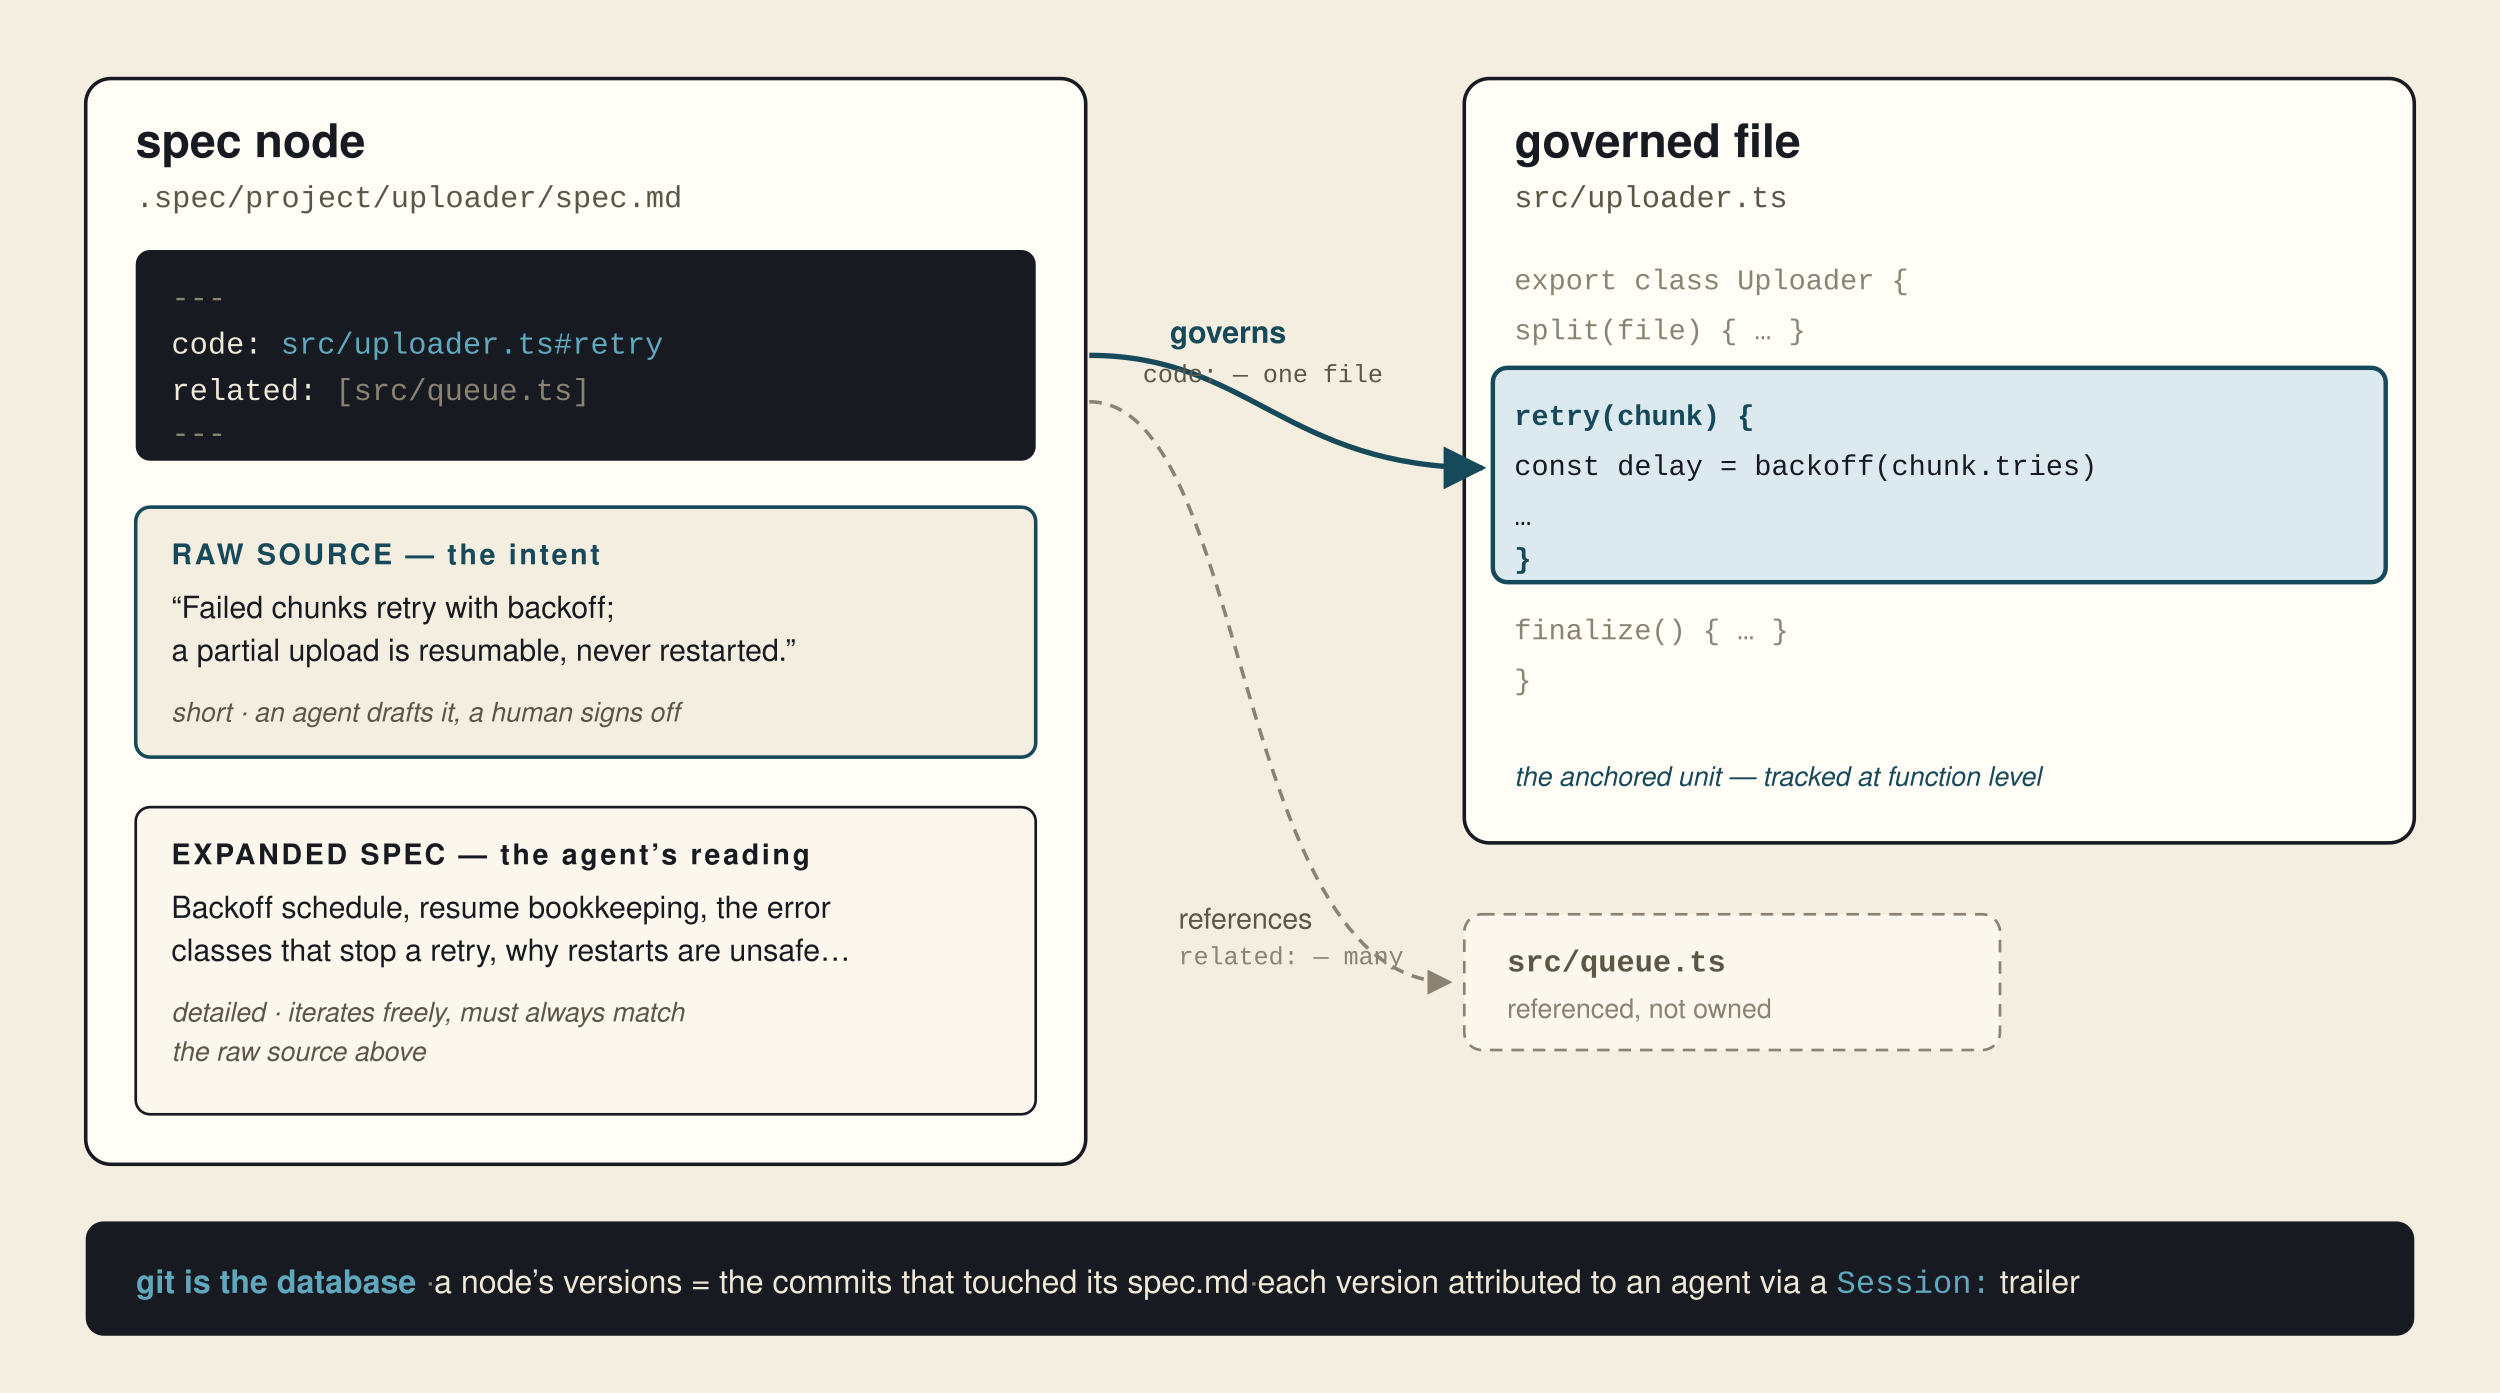
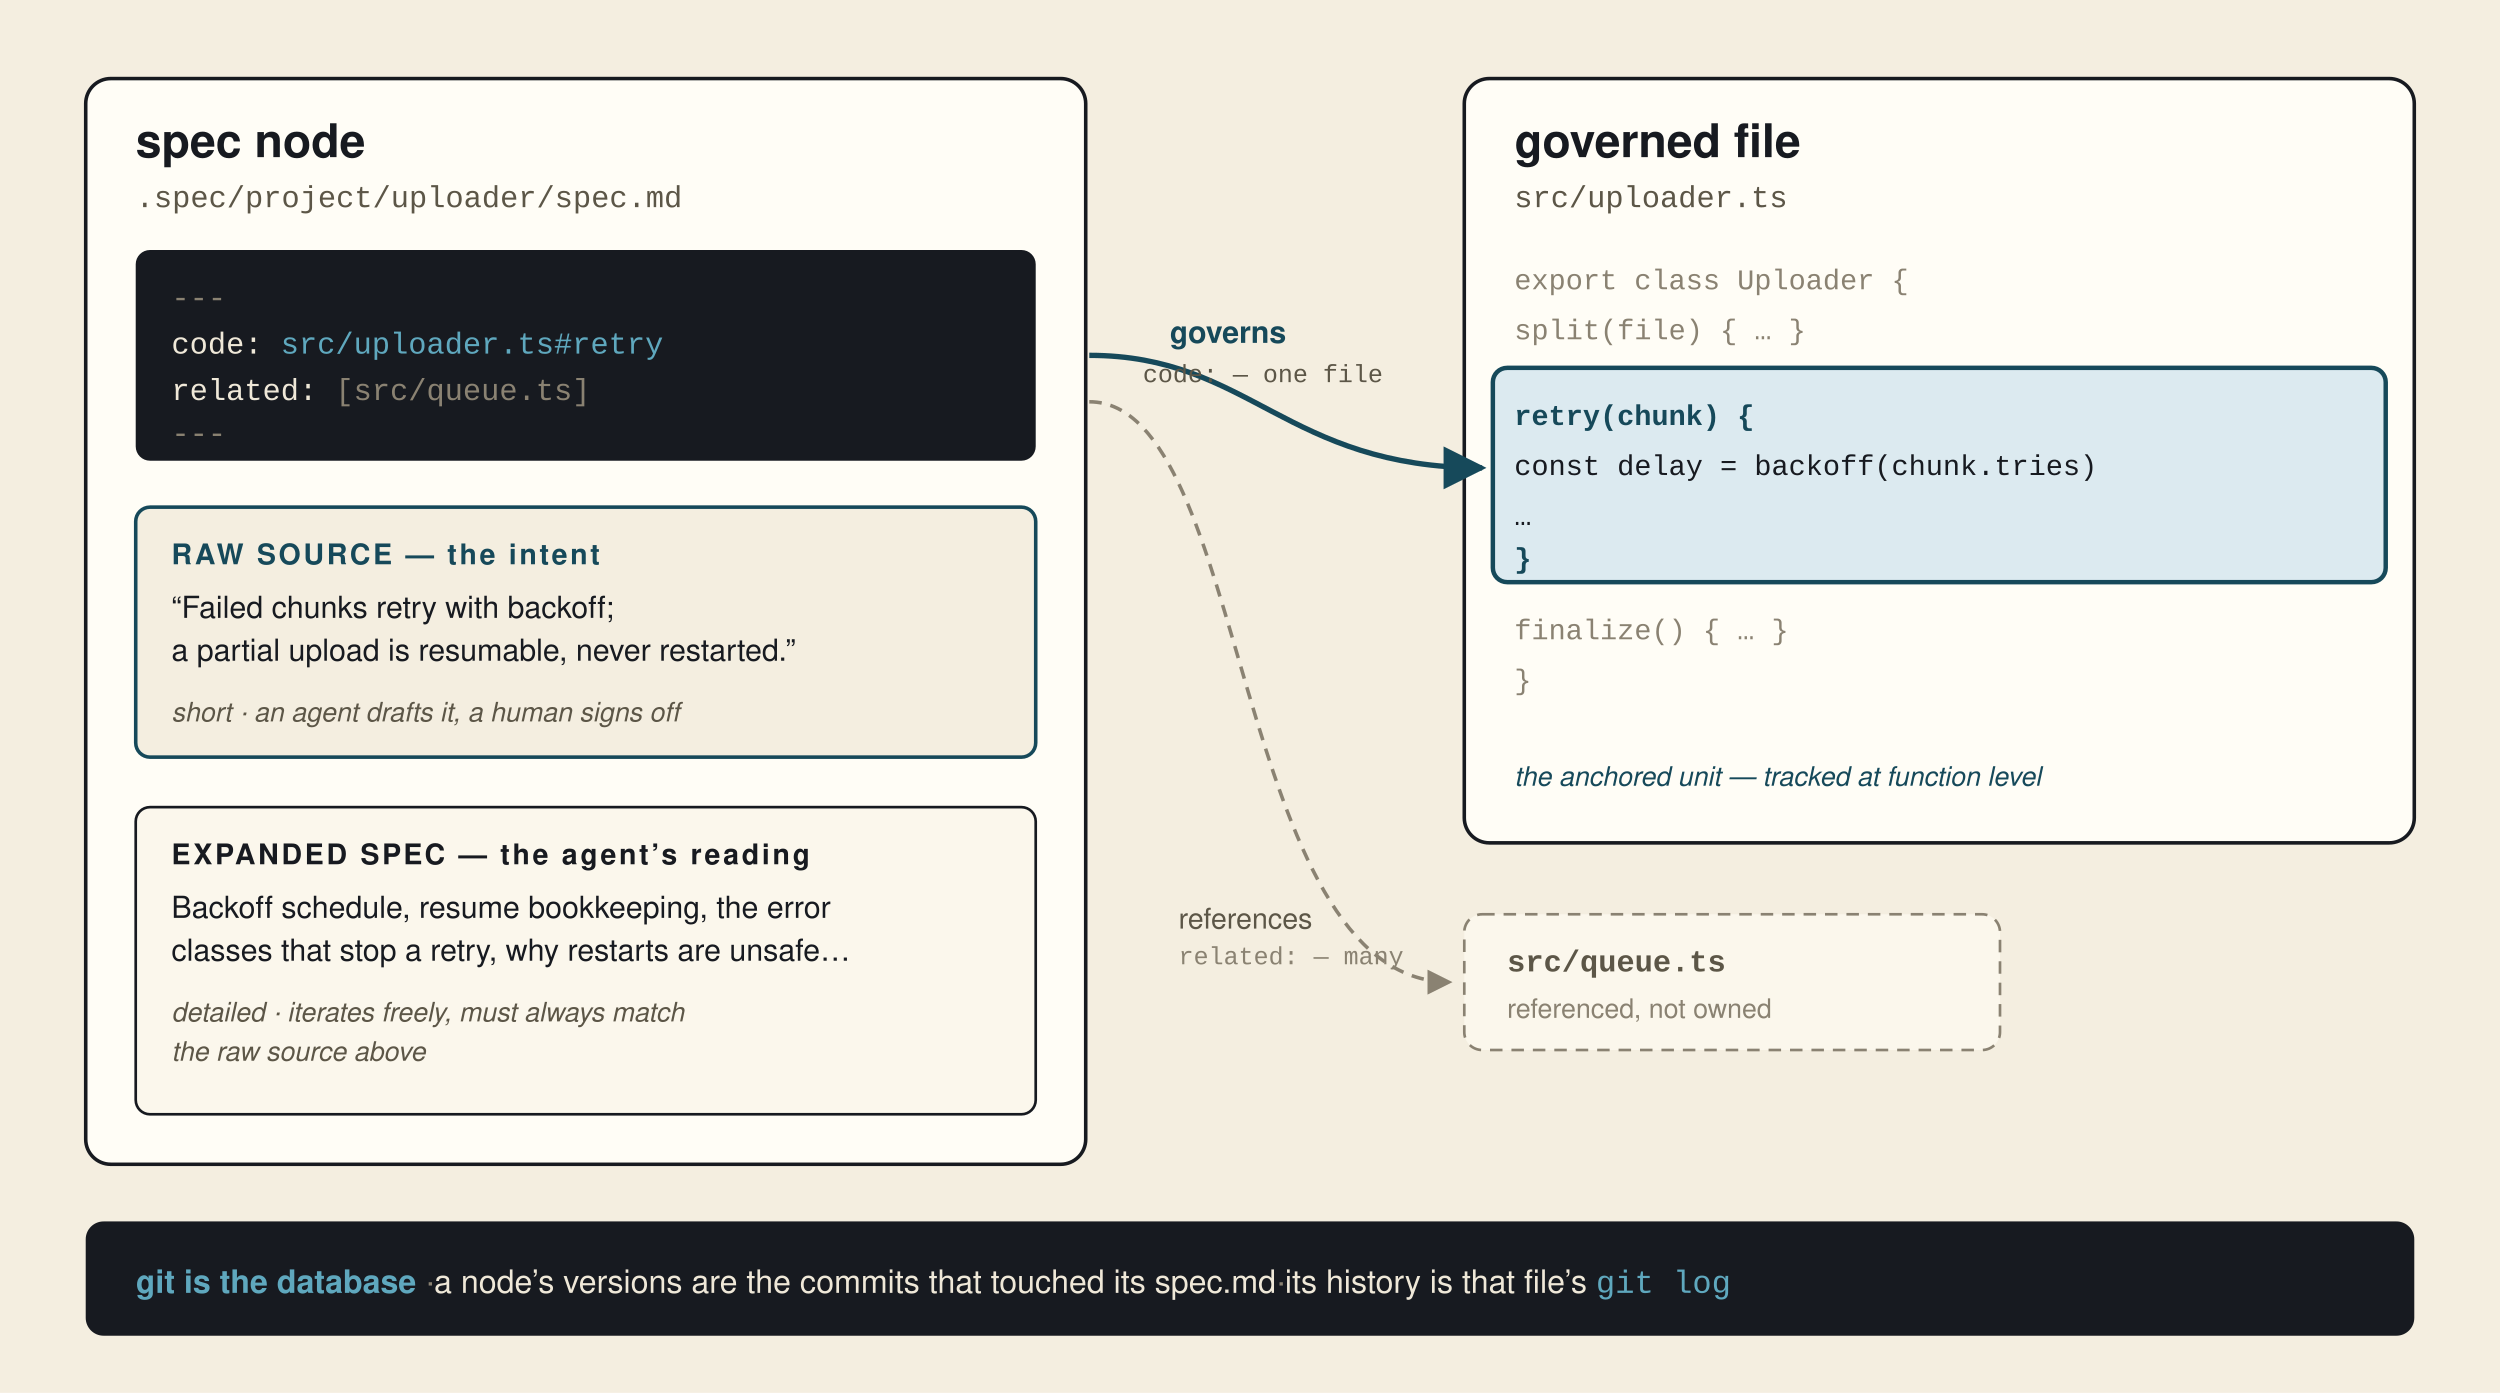
<svg xmlns="http://www.w3.org/2000/svg" viewBox="0 0 1400 780" font-family="-apple-system, 'Segoe UI', Helvetica, Arial, sans-serif">
  <rect width="1400" height="780" fill="#F4EEE0" />
  <defs>
    <marker id="arr" viewBox="0 0 10 10" refX="9" refY="5" markerWidth="8" markerHeight="8" orient="auto-start-reverse">
      <path d="M0,0 L10,5 L0,10 z" fill="#16495A" />
    </marker>
    <marker id="arrdim" viewBox="0 0 10 10" refX="9" refY="5" markerWidth="7" markerHeight="7" orient="auto-start-reverse">
      <path d="M0,0 L10,5 L0,10 z" fill="#8A8272" />
    </marker>
  </defs>
  <g>
    <rect x="48" y="44" width="560" height="608" rx="14" fill="#FFFDF6" stroke="#171A20" stroke-width="2" />
    <text x="76" y="88" font-size="26" font-weight="700" fill="#171A20">spec node</text>
    <text x="76" y="116" font-size="17" fill="#5C5647" font-family="ui-monospace, Menlo, Consolas, 'Liberation Mono', monospace">.spec/project/uploader/spec.md</text>
    <rect x="76" y="140" width="504" height="118" rx="8" fill="#171A20" />
    <g font-family="ui-monospace, Menlo, Consolas, 'Liberation Mono', monospace" font-size="17">
      <text x="96" y="172" fill="#8A8272">---</text>
      <text x="96" y="198" fill="#EFE8D8">code: <tspan fill="#5FA8BE">src/uploader.ts#retry</tspan>
      </text>
      <text x="96" y="224" fill="#EFE8D8">related: <tspan fill="#8A8272">[src/queue.ts]</tspan>
      </text>
      <text x="96" y="248" fill="#8A8272">---</text>
    </g>
    <rect x="76" y="284" width="504" height="140" rx="8" fill="#F4EEE0" stroke="#16495A" stroke-width="2" />
    <text x="96" y="316" font-size="16" font-weight="700" letter-spacing="1.5" fill="#16495A">RAW SOURCE — the intent</text>
    <text x="96" y="346" font-size="17" fill="#171A20">“Failed chunks retry with backoff;</text>
    <text x="96" y="370" font-size="17" fill="#171A20">a partial upload is resumable, never restarted.”</text>
    <text x="96" y="404" font-size="15" font-style="italic" fill="#5C5647">short · an agent drafts it, a human signs off</text>
    <rect x="76" y="452" width="504" height="172" rx="8" fill="#FBF7EC" stroke="#171A20" stroke-width="1.5" stroke-dasharray="none" />
    <text x="96" y="484" font-size="16" font-weight="700" letter-spacing="1.5" fill="#171A20">EXPANDED SPEC — the agent’s reading</text>
    <text x="96" y="514" font-size="17" fill="#171A20">Backoff schedule, resume bookkeeping, the error</text>
    <text x="96" y="538" font-size="17" fill="#171A20">classes that stop a retry, why restarts are unsafe…</text>
    <text x="96" y="572" font-size="15" font-style="italic" fill="#5C5647">detailed · iterates freely, must always match</text>
    <text x="96" y="594" font-size="15" font-style="italic" fill="#5C5647">the raw source above</text>
  </g>
  <g>
    <rect x="820" y="44" width="532" height="428" rx="14" fill="#FFFDF6" stroke="#171A20" stroke-width="2" />
    <text x="848" y="88" font-size="26" font-weight="700" fill="#171A20">governed file</text>
    <text x="848" y="116" font-size="17" fill="#5C5647" font-family="ui-monospace, Menlo, Consolas, 'Liberation Mono', monospace">src/uploader.ts</text>
    <g font-family="ui-monospace, Menlo, Consolas, 'Liberation Mono', monospace" font-size="16" fill="#8A8272">
      <text x="848" y="162">export class Uploader {</text>
      <text x="848" y="190">  split(file) { … }</text>
    </g>
    <rect x="836" y="206" width="500" height="120" rx="8" fill="#DCEAF0" stroke="#16495A" stroke-width="2.5" />
    <g font-family="ui-monospace, Menlo, Consolas, 'Liberation Mono', monospace" font-size="16" fill="#171A20">
      <text x="848" y="238">
        <tspan font-weight="700" fill="#16495A">retry(chunk) {</tspan>
      </text>
      <text x="848" y="266">    const delay = backoff(chunk.tries)</text>
      <text x="848" y="294">    …</text>
      <text x="848" y="318">
        <tspan font-weight="700" fill="#16495A">}</tspan>
      </text>
    </g>
    <g font-family="ui-monospace, Menlo, Consolas, 'Liberation Mono', monospace" font-size="16" fill="#8A8272">
      <text x="848" y="358">  finalize() { … }</text>
      <text x="848" y="386">}</text>
    </g>
    <text x="848" y="440" font-size="15" font-style="italic" fill="#16495A">the anchored unit — tracked at function level</text>
    <rect x="820" y="512" width="300" height="76" rx="10" fill="#FBF7EC" stroke="#8A8272" stroke-width="1.5" stroke-dasharray="7 5" />
    <text x="844" y="544" font-size="17" font-weight="600" fill="#5C5647" font-family="ui-monospace, Menlo, Consolas, 'Liberation Mono', monospace">src/queue.ts</text>
    <text x="844" y="570" font-size="15" fill="#8A8272">referenced, not owned</text>
  </g>
  <path d="M 610 199 C 700 199, 720 262, 830 262" fill="none" stroke="#16495A" stroke-width="3" marker-end="url(#arr)" />
  <text x="655" y="192" font-size="17" font-weight="700" fill="#16495A">governs</text>
  <text x="640" y="214" font-size="14" fill="#5C5647" font-family="ui-monospace, Menlo, Consolas, 'Liberation Mono', monospace">code: — one file</text>
  <path d="M 610 225 C 700 225, 690 550, 812 550" fill="none" stroke="#8A8272" stroke-width="2" stroke-dasharray="7 5" marker-end="url(#arrdim)" />
  <text x="660" y="520" font-size="16" fill="#5C5647">references</text>
  <text x="660" y="540" font-size="14" fill="#8A8272" font-family="ui-monospace, Menlo, Consolas, 'Liberation Mono', monospace">related: — many</text>
  <rect x="48" y="684" width="1304" height="64" rx="10" fill="#171A20" />
  <text x="76" y="724" font-size="18" fill="#EFE8D8">
    <tspan font-weight="700" fill="#5FA8BE">git is the database</tspan>
-     <tspan fill="#8A8272">  ·  </tspan>a node’s versions = the commits that touched its spec.md<tspan fill="#8A8272">  ·  </tspan>each version attributed to an agent via a <tspan font-family="ui-monospace, Menlo, Consolas, 'Liberation Mono', monospace" fill="#5FA8BE">Session:</tspan> trailer
+     <tspan fill="#8A8272">  ·  </tspan>a node’s versions are the commits that touched its spec.md<tspan fill="#8A8272">  ·  </tspan>its history is that file’s <tspan font-family="ui-monospace, Menlo, Consolas, 'Liberation Mono', monospace" fill="#5FA8BE">git log</tspan>
  </text>
</svg>
